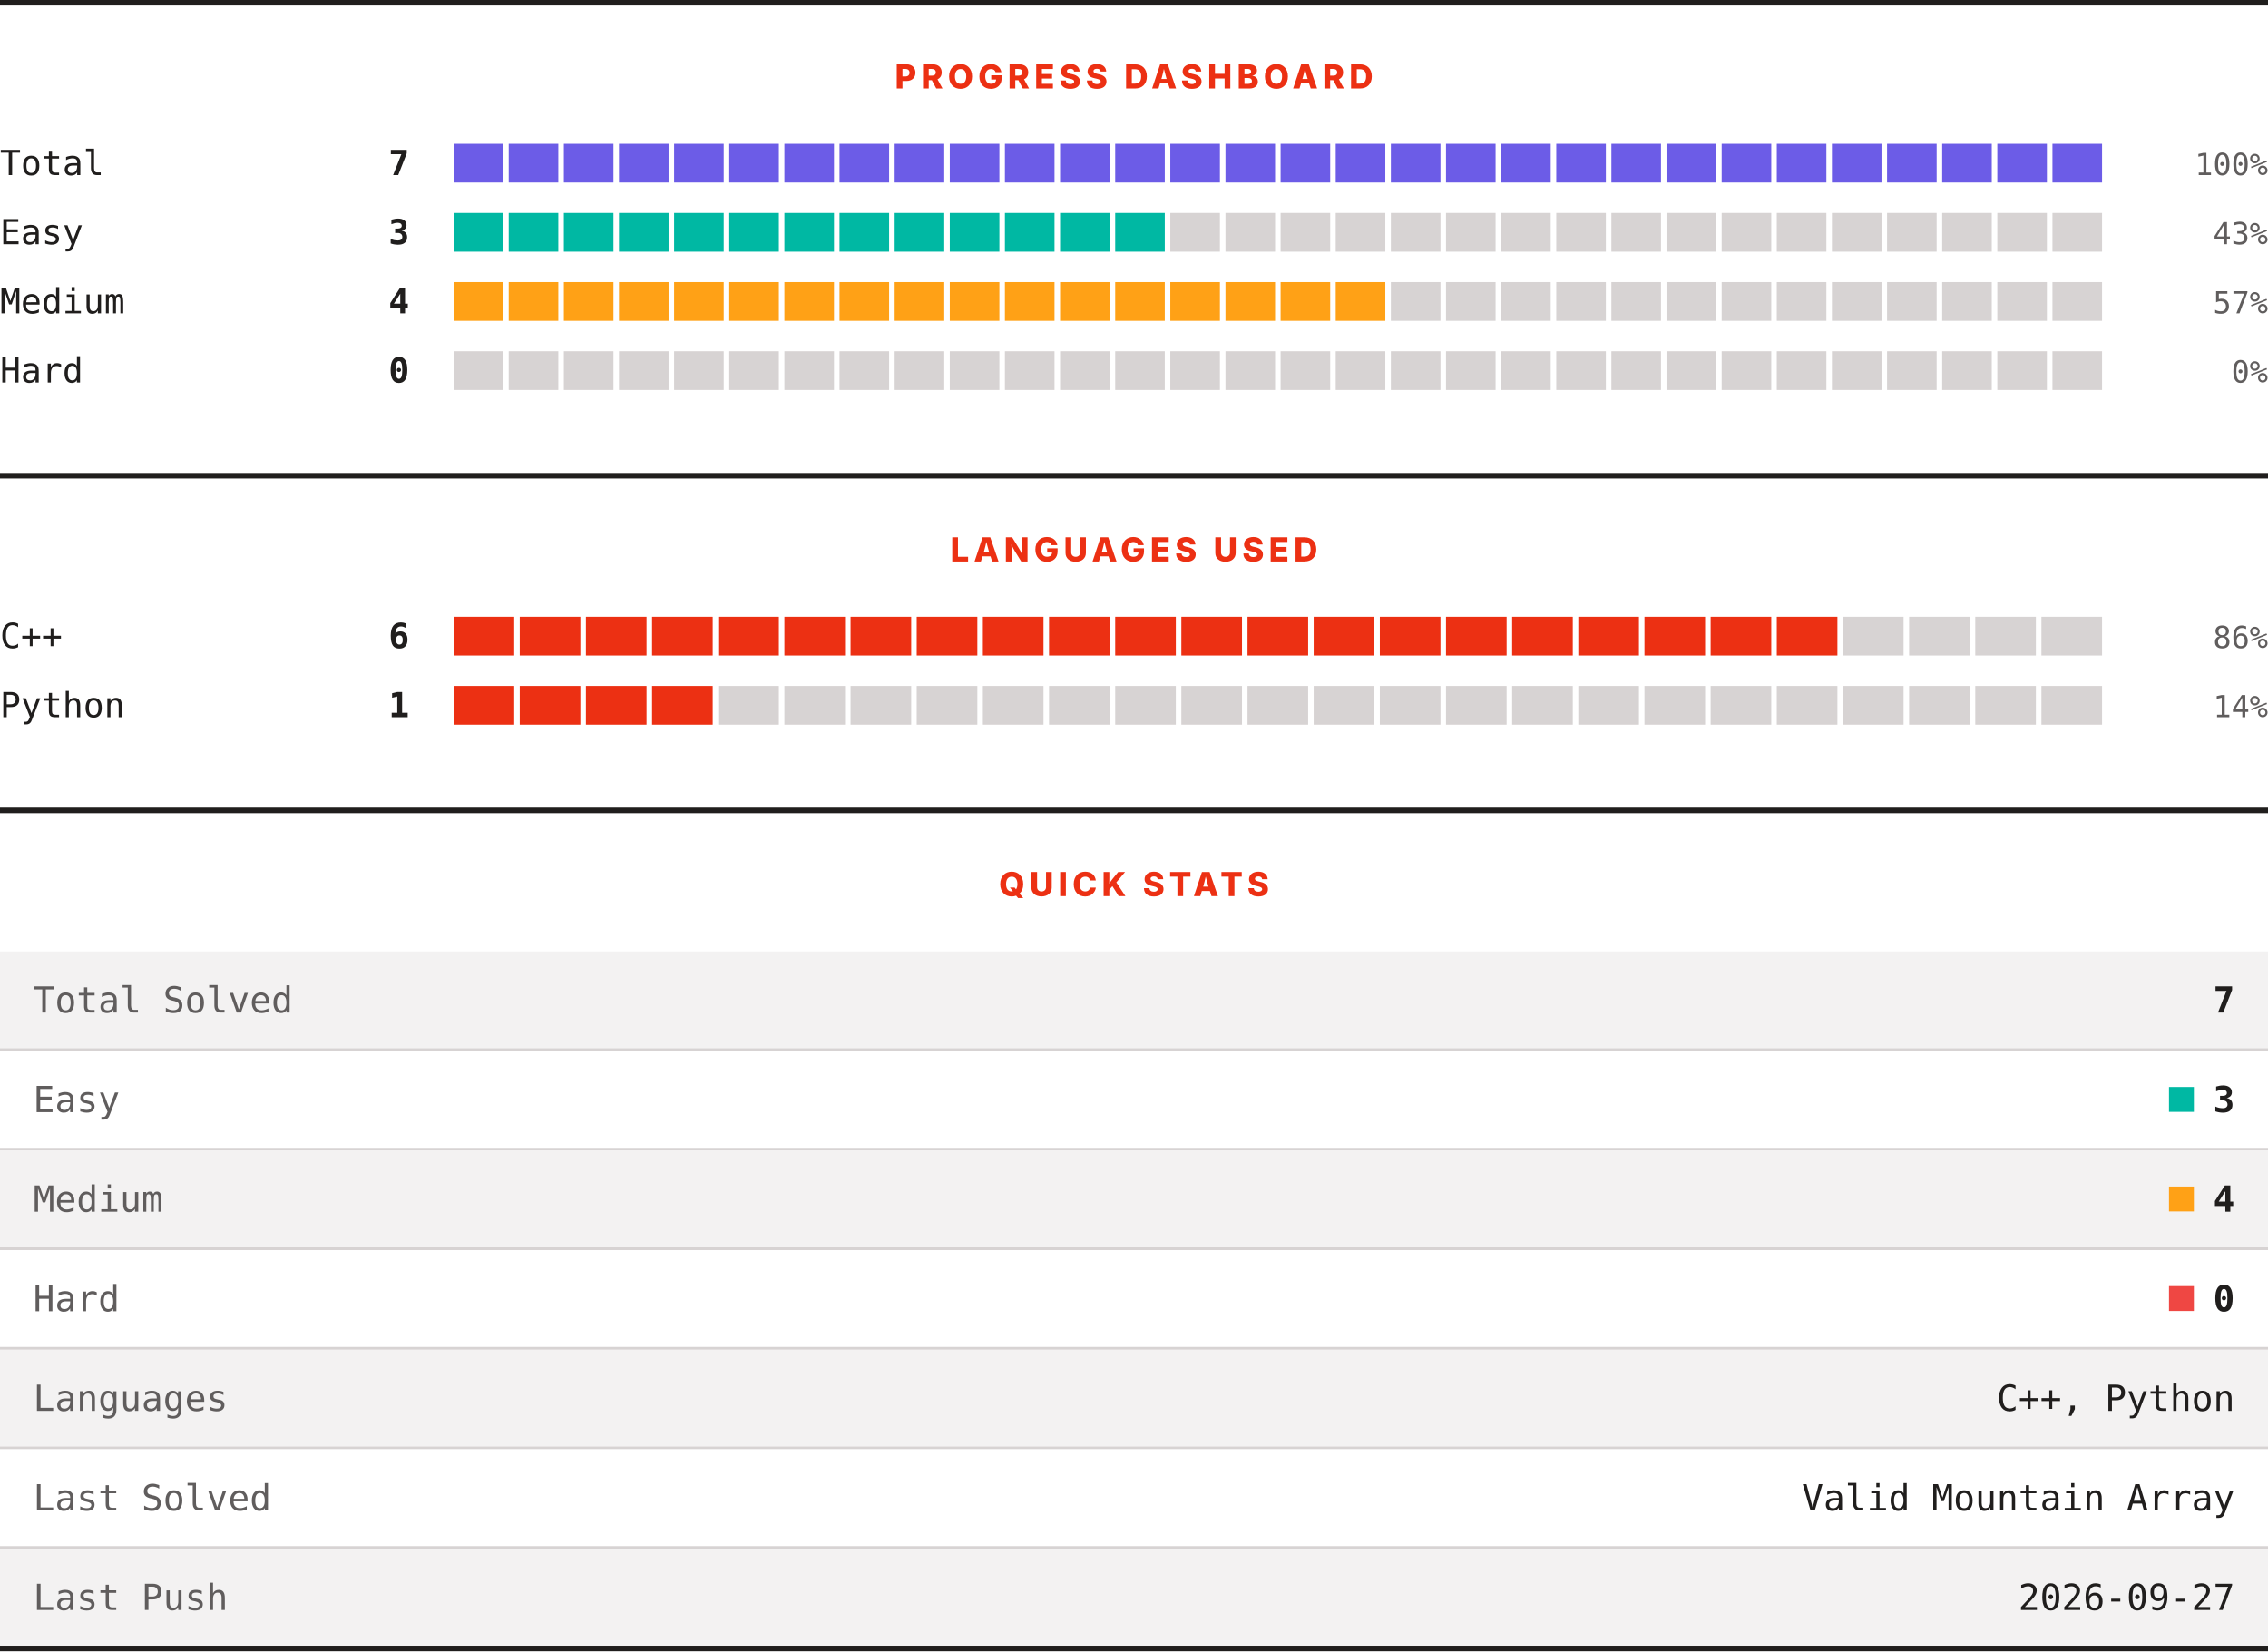
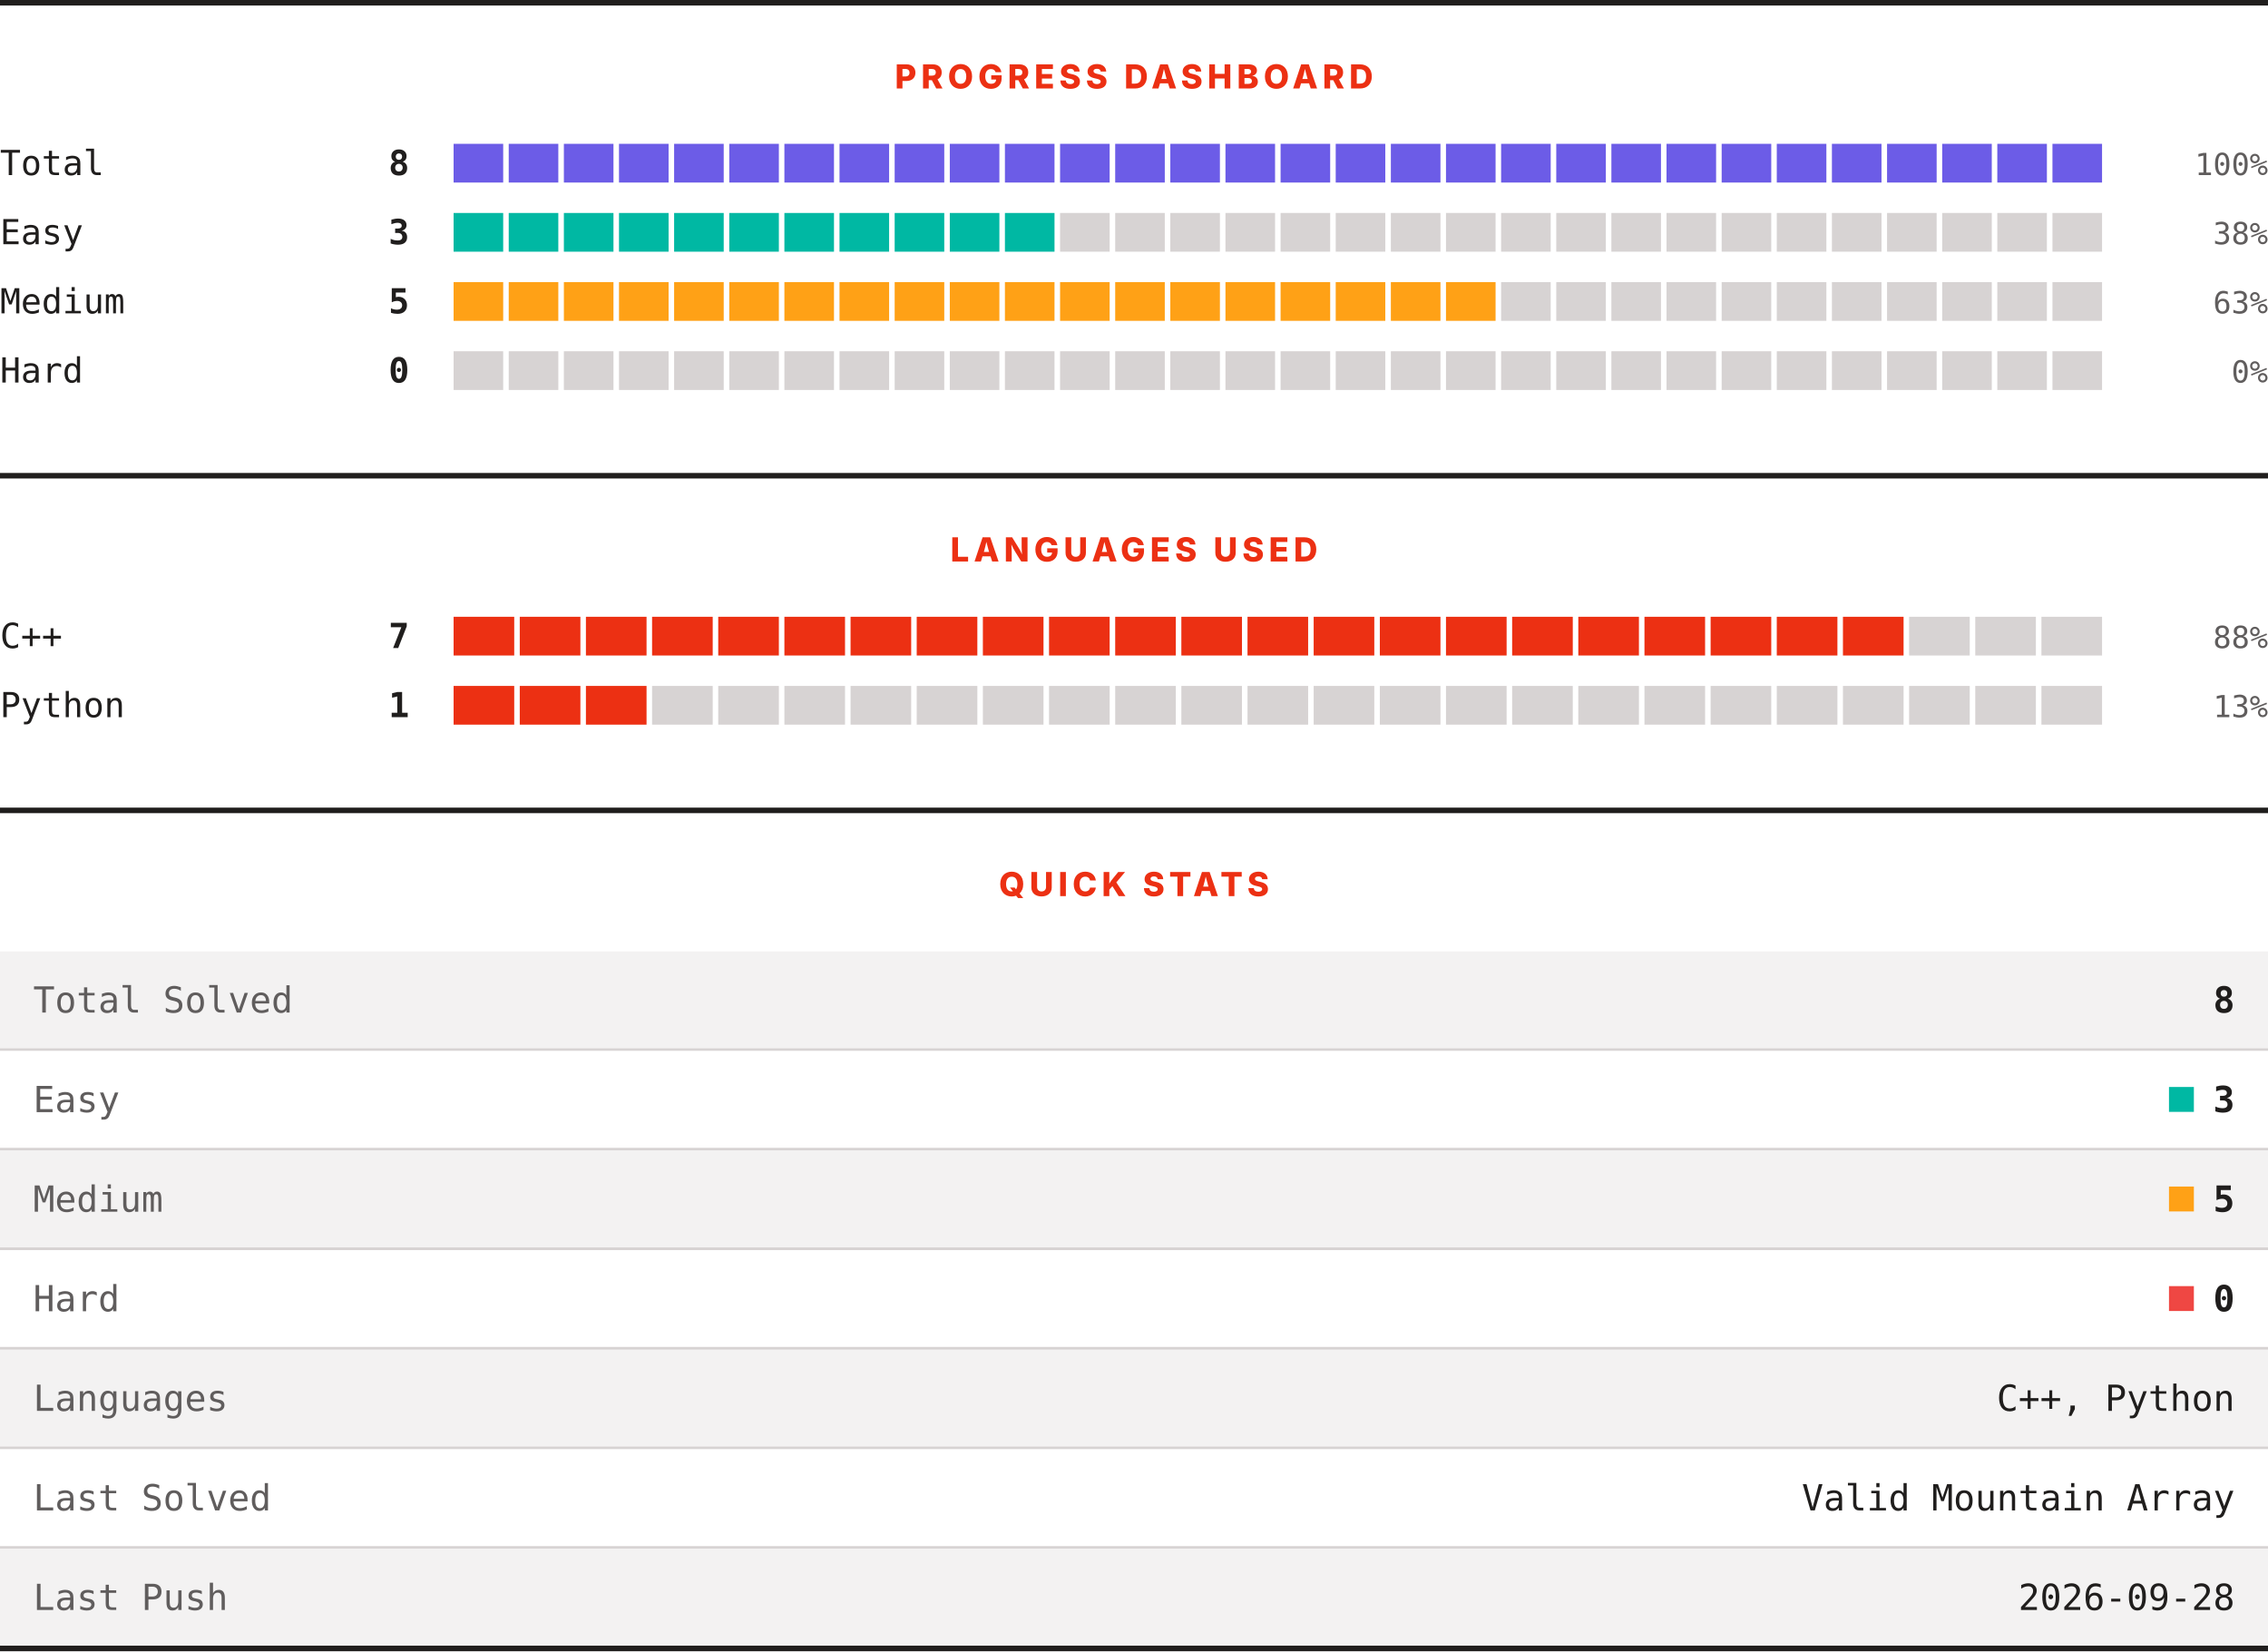
<svg xmlns="http://www.w3.org/2000/svg" width="820" height="597" viewBox="0 0 820 597" role="img" aria-label="LeetCode progress, languages and quick stats">
  <rect width="820" height="597" fill="#ffffff" />
  <rect x="0" y="0" width="820" height="2" fill="#201e1d" />
  <text x="410" y="32" text-anchor="middle" font-family="Archivo, system-ui, -apple-system, Segoe UI, sans-serif" font-size="12" font-weight="800" letter-spacing="1.68" fill="#ec3013">PROGRESS DASHBOARD</text>
  <text x="0" y="63.3" font-family="ui-monospace, SFMono-Regular, Menlo, Consolas, monospace" font-size="12.5" fill="#201e1d">Total</text>
-   <text x="148" y="63.3" text-anchor="end" font-family="ui-monospace, SFMono-Regular, Menlo, Consolas, monospace" font-size="12.5" font-weight="700" fill="#201e1d">7</text>
+   <text x="148" y="63.3" text-anchor="end" font-family="ui-monospace, SFMono-Regular, Menlo, Consolas, monospace" font-size="12.5" font-weight="700" fill="#201e1d">8</text>
  <rect x="164.00" y="52" width="17.93" height="14" fill="#6c5ce7" />
  <rect x="183.93" y="52" width="17.93" height="14" fill="#6c5ce7" />
  <rect x="203.87" y="52" width="17.93" height="14" fill="#6c5ce7" />
  <rect x="223.80" y="52" width="17.93" height="14" fill="#6c5ce7" />
  <rect x="243.73" y="52" width="17.93" height="14" fill="#6c5ce7" />
  <rect x="263.67" y="52" width="17.93" height="14" fill="#6c5ce7" />
  <rect x="283.60" y="52" width="17.93" height="14" fill="#6c5ce7" />
  <rect x="303.53" y="52" width="17.93" height="14" fill="#6c5ce7" />
  <rect x="323.47" y="52" width="17.93" height="14" fill="#6c5ce7" />
  <rect x="343.40" y="52" width="17.93" height="14" fill="#6c5ce7" />
  <rect x="363.33" y="52" width="17.93" height="14" fill="#6c5ce7" />
  <rect x="383.27" y="52" width="17.93" height="14" fill="#6c5ce7" />
  <rect x="403.20" y="52" width="17.93" height="14" fill="#6c5ce7" />
  <rect x="423.13" y="52" width="17.93" height="14" fill="#6c5ce7" />
  <rect x="443.07" y="52" width="17.93" height="14" fill="#6c5ce7" />
  <rect x="463.00" y="52" width="17.93" height="14" fill="#6c5ce7" />
  <rect x="482.93" y="52" width="17.93" height="14" fill="#6c5ce7" />
  <rect x="502.87" y="52" width="17.93" height="14" fill="#6c5ce7" />
  <rect x="522.80" y="52" width="17.93" height="14" fill="#6c5ce7" />
  <rect x="542.73" y="52" width="17.93" height="14" fill="#6c5ce7" />
  <rect x="562.67" y="52" width="17.93" height="14" fill="#6c5ce7" />
  <rect x="582.60" y="52" width="17.93" height="14" fill="#6c5ce7" />
  <rect x="602.53" y="52" width="17.93" height="14" fill="#6c5ce7" />
  <rect x="622.47" y="52" width="17.93" height="14" fill="#6c5ce7" />
  <rect x="642.40" y="52" width="17.93" height="14" fill="#6c5ce7" />
  <rect x="662.33" y="52" width="17.93" height="14" fill="#6c5ce7" />
  <rect x="682.27" y="52" width="17.93" height="14" fill="#6c5ce7" />
  <rect x="702.20" y="52" width="17.93" height="14" fill="#6c5ce7" />
  <rect x="722.13" y="52" width="17.93" height="14" fill="#6c5ce7" />
  <rect x="742.07" y="52" width="17.93" height="14" fill="#6c5ce7" />
  <text x="820" y="63.3" text-anchor="end" font-family="ui-monospace, SFMono-Regular, Menlo, Consolas, monospace" font-size="11" fill="#605d5d">100%</text>
  <text x="0" y="88.3" font-family="ui-monospace, SFMono-Regular, Menlo, Consolas, monospace" font-size="12.5" fill="#201e1d">Easy</text>
  <text x="148" y="88.3" text-anchor="end" font-family="ui-monospace, SFMono-Regular, Menlo, Consolas, monospace" font-size="12.5" font-weight="700" fill="#201e1d">3</text>
  <rect x="164.00" y="77" width="17.93" height="14" fill="#00b8a3" />
  <rect x="183.93" y="77" width="17.93" height="14" fill="#00b8a3" />
  <rect x="203.87" y="77" width="17.93" height="14" fill="#00b8a3" />
  <rect x="223.80" y="77" width="17.93" height="14" fill="#00b8a3" />
  <rect x="243.73" y="77" width="17.93" height="14" fill="#00b8a3" />
  <rect x="263.67" y="77" width="17.93" height="14" fill="#00b8a3" />
  <rect x="283.60" y="77" width="17.93" height="14" fill="#00b8a3" />
  <rect x="303.53" y="77" width="17.93" height="14" fill="#00b8a3" />
  <rect x="323.47" y="77" width="17.93" height="14" fill="#00b8a3" />
  <rect x="343.40" y="77" width="17.93" height="14" fill="#00b8a3" />
  <rect x="363.33" y="77" width="17.93" height="14" fill="#00b8a3" />
-   <rect x="383.27" y="77" width="17.93" height="14" fill="#00b8a3" />
-   <rect x="403.20" y="77" width="17.93" height="14" fill="#00b8a3" />
+   <rect x="383.27" y="77" width="17.93" height="14" fill="#d7d3d3" />
+   <rect x="403.20" y="77" width="17.93" height="14" fill="#d7d3d3" />
  <rect x="423.13" y="77" width="17.93" height="14" fill="#d7d3d3" />
  <rect x="443.07" y="77" width="17.93" height="14" fill="#d7d3d3" />
  <rect x="463.00" y="77" width="17.93" height="14" fill="#d7d3d3" />
  <rect x="482.93" y="77" width="17.93" height="14" fill="#d7d3d3" />
  <rect x="502.87" y="77" width="17.93" height="14" fill="#d7d3d3" />
  <rect x="522.80" y="77" width="17.93" height="14" fill="#d7d3d3" />
  <rect x="542.73" y="77" width="17.93" height="14" fill="#d7d3d3" />
  <rect x="562.67" y="77" width="17.93" height="14" fill="#d7d3d3" />
  <rect x="582.60" y="77" width="17.93" height="14" fill="#d7d3d3" />
  <rect x="602.53" y="77" width="17.93" height="14" fill="#d7d3d3" />
  <rect x="622.47" y="77" width="17.93" height="14" fill="#d7d3d3" />
  <rect x="642.40" y="77" width="17.93" height="14" fill="#d7d3d3" />
  <rect x="662.33" y="77" width="17.93" height="14" fill="#d7d3d3" />
  <rect x="682.27" y="77" width="17.93" height="14" fill="#d7d3d3" />
  <rect x="702.20" y="77" width="17.93" height="14" fill="#d7d3d3" />
  <rect x="722.13" y="77" width="17.93" height="14" fill="#d7d3d3" />
  <rect x="742.07" y="77" width="17.93" height="14" fill="#d7d3d3" />
-   <text x="820" y="88.3" text-anchor="end" font-family="ui-monospace, SFMono-Regular, Menlo, Consolas, monospace" font-size="11" fill="#605d5d">43%</text>
+   <text x="820" y="88.3" text-anchor="end" font-family="ui-monospace, SFMono-Regular, Menlo, Consolas, monospace" font-size="11" fill="#605d5d">38%</text>
  <text x="0" y="113.3" font-family="ui-monospace, SFMono-Regular, Menlo, Consolas, monospace" font-size="12.5" fill="#201e1d">Medium</text>
-   <text x="148" y="113.3" text-anchor="end" font-family="ui-monospace, SFMono-Regular, Menlo, Consolas, monospace" font-size="12.5" font-weight="700" fill="#201e1d">4</text>
+   <text x="148" y="113.3" text-anchor="end" font-family="ui-monospace, SFMono-Regular, Menlo, Consolas, monospace" font-size="12.5" font-weight="700" fill="#201e1d">5</text>
  <rect x="164.00" y="102" width="17.93" height="14" fill="#ffa116" />
  <rect x="183.93" y="102" width="17.93" height="14" fill="#ffa116" />
  <rect x="203.87" y="102" width="17.93" height="14" fill="#ffa116" />
  <rect x="223.80" y="102" width="17.93" height="14" fill="#ffa116" />
  <rect x="243.73" y="102" width="17.93" height="14" fill="#ffa116" />
  <rect x="263.67" y="102" width="17.93" height="14" fill="#ffa116" />
  <rect x="283.60" y="102" width="17.93" height="14" fill="#ffa116" />
  <rect x="303.53" y="102" width="17.93" height="14" fill="#ffa116" />
  <rect x="323.47" y="102" width="17.93" height="14" fill="#ffa116" />
  <rect x="343.40" y="102" width="17.93" height="14" fill="#ffa116" />
  <rect x="363.33" y="102" width="17.93" height="14" fill="#ffa116" />
  <rect x="383.27" y="102" width="17.93" height="14" fill="#ffa116" />
  <rect x="403.20" y="102" width="17.93" height="14" fill="#ffa116" />
  <rect x="423.13" y="102" width="17.93" height="14" fill="#ffa116" />
  <rect x="443.07" y="102" width="17.93" height="14" fill="#ffa116" />
  <rect x="463.00" y="102" width="17.93" height="14" fill="#ffa116" />
  <rect x="482.93" y="102" width="17.93" height="14" fill="#ffa116" />
-   <rect x="502.87" y="102" width="17.93" height="14" fill="#d7d3d3" />
-   <rect x="522.80" y="102" width="17.93" height="14" fill="#d7d3d3" />
+   <rect x="502.87" y="102" width="17.93" height="14" fill="#ffa116" />
+   <rect x="522.80" y="102" width="17.93" height="14" fill="#ffa116" />
  <rect x="542.73" y="102" width="17.93" height="14" fill="#d7d3d3" />
  <rect x="562.67" y="102" width="17.93" height="14" fill="#d7d3d3" />
  <rect x="582.60" y="102" width="17.93" height="14" fill="#d7d3d3" />
  <rect x="602.53" y="102" width="17.93" height="14" fill="#d7d3d3" />
  <rect x="622.47" y="102" width="17.93" height="14" fill="#d7d3d3" />
  <rect x="642.40" y="102" width="17.93" height="14" fill="#d7d3d3" />
  <rect x="662.33" y="102" width="17.93" height="14" fill="#d7d3d3" />
  <rect x="682.27" y="102" width="17.93" height="14" fill="#d7d3d3" />
  <rect x="702.20" y="102" width="17.93" height="14" fill="#d7d3d3" />
  <rect x="722.13" y="102" width="17.93" height="14" fill="#d7d3d3" />
  <rect x="742.07" y="102" width="17.93" height="14" fill="#d7d3d3" />
-   <text x="820" y="113.3" text-anchor="end" font-family="ui-monospace, SFMono-Regular, Menlo, Consolas, monospace" font-size="11" fill="#605d5d">57%</text>
+   <text x="820" y="113.3" text-anchor="end" font-family="ui-monospace, SFMono-Regular, Menlo, Consolas, monospace" font-size="11" fill="#605d5d">63%</text>
  <text x="0" y="138.3" font-family="ui-monospace, SFMono-Regular, Menlo, Consolas, monospace" font-size="12.5" fill="#201e1d">Hard</text>
  <text x="148" y="138.3" text-anchor="end" font-family="ui-monospace, SFMono-Regular, Menlo, Consolas, monospace" font-size="12.5" font-weight="700" fill="#201e1d">0</text>
  <rect x="164.00" y="127" width="17.93" height="14" fill="#d7d3d3" />
  <rect x="183.93" y="127" width="17.93" height="14" fill="#d7d3d3" />
  <rect x="203.87" y="127" width="17.93" height="14" fill="#d7d3d3" />
  <rect x="223.80" y="127" width="17.93" height="14" fill="#d7d3d3" />
  <rect x="243.73" y="127" width="17.93" height="14" fill="#d7d3d3" />
  <rect x="263.67" y="127" width="17.93" height="14" fill="#d7d3d3" />
  <rect x="283.60" y="127" width="17.93" height="14" fill="#d7d3d3" />
  <rect x="303.53" y="127" width="17.93" height="14" fill="#d7d3d3" />
  <rect x="323.47" y="127" width="17.93" height="14" fill="#d7d3d3" />
  <rect x="343.40" y="127" width="17.93" height="14" fill="#d7d3d3" />
  <rect x="363.33" y="127" width="17.93" height="14" fill="#d7d3d3" />
  <rect x="383.27" y="127" width="17.93" height="14" fill="#d7d3d3" />
  <rect x="403.20" y="127" width="17.93" height="14" fill="#d7d3d3" />
  <rect x="423.13" y="127" width="17.93" height="14" fill="#d7d3d3" />
  <rect x="443.07" y="127" width="17.93" height="14" fill="#d7d3d3" />
  <rect x="463.00" y="127" width="17.93" height="14" fill="#d7d3d3" />
  <rect x="482.93" y="127" width="17.93" height="14" fill="#d7d3d3" />
  <rect x="502.87" y="127" width="17.93" height="14" fill="#d7d3d3" />
  <rect x="522.80" y="127" width="17.93" height="14" fill="#d7d3d3" />
  <rect x="542.73" y="127" width="17.93" height="14" fill="#d7d3d3" />
  <rect x="562.67" y="127" width="17.93" height="14" fill="#d7d3d3" />
  <rect x="582.60" y="127" width="17.93" height="14" fill="#d7d3d3" />
  <rect x="602.53" y="127" width="17.93" height="14" fill="#d7d3d3" />
  <rect x="622.47" y="127" width="17.93" height="14" fill="#d7d3d3" />
  <rect x="642.40" y="127" width="17.93" height="14" fill="#d7d3d3" />
  <rect x="662.33" y="127" width="17.93" height="14" fill="#d7d3d3" />
  <rect x="682.27" y="127" width="17.93" height="14" fill="#d7d3d3" />
  <rect x="702.20" y="127" width="17.93" height="14" fill="#d7d3d3" />
  <rect x="722.13" y="127" width="17.93" height="14" fill="#d7d3d3" />
  <rect x="742.07" y="127" width="17.93" height="14" fill="#d7d3d3" />
  <text x="820" y="138.3" text-anchor="end" font-family="ui-monospace, SFMono-Regular, Menlo, Consolas, monospace" font-size="11" fill="#605d5d">0%</text>
  <rect x="0" y="171" width="820" height="2" fill="#201e1d" />
  <text x="410" y="203" text-anchor="middle" font-family="Archivo, system-ui, -apple-system, Segoe UI, sans-serif" font-size="12" font-weight="800" letter-spacing="1.68" fill="#ec3013">LANGUAGES USED</text>
  <text x="0" y="234.3" font-family="ui-monospace, SFMono-Regular, Menlo, Consolas, monospace" font-size="12.5" fill="#201e1d">C++</text>
-   <text x="148" y="234.3" text-anchor="end" font-family="ui-monospace, SFMono-Regular, Menlo, Consolas, monospace" font-size="12.5" font-weight="700" fill="#201e1d">6</text>
+   <text x="148" y="234.3" text-anchor="end" font-family="ui-monospace, SFMono-Regular, Menlo, Consolas, monospace" font-size="12.5" font-weight="700" fill="#201e1d">7</text>
  <rect x="164.00" y="223" width="21.92" height="14" fill="#ec3013" />
  <rect x="187.92" y="223" width="21.92" height="14" fill="#ec3013" />
  <rect x="211.84" y="223" width="21.92" height="14" fill="#ec3013" />
  <rect x="235.76" y="223" width="21.92" height="14" fill="#ec3013" />
  <rect x="259.68" y="223" width="21.92" height="14" fill="#ec3013" />
  <rect x="283.60" y="223" width="21.92" height="14" fill="#ec3013" />
  <rect x="307.52" y="223" width="21.92" height="14" fill="#ec3013" />
  <rect x="331.44" y="223" width="21.92" height="14" fill="#ec3013" />
  <rect x="355.36" y="223" width="21.92" height="14" fill="#ec3013" />
  <rect x="379.28" y="223" width="21.92" height="14" fill="#ec3013" />
  <rect x="403.20" y="223" width="21.92" height="14" fill="#ec3013" />
  <rect x="427.12" y="223" width="21.92" height="14" fill="#ec3013" />
  <rect x="451.04" y="223" width="21.92" height="14" fill="#ec3013" />
  <rect x="474.96" y="223" width="21.92" height="14" fill="#ec3013" />
  <rect x="498.88" y="223" width="21.92" height="14" fill="#ec3013" />
  <rect x="522.80" y="223" width="21.92" height="14" fill="#ec3013" />
  <rect x="546.72" y="223" width="21.92" height="14" fill="#ec3013" />
  <rect x="570.64" y="223" width="21.92" height="14" fill="#ec3013" />
  <rect x="594.56" y="223" width="21.92" height="14" fill="#ec3013" />
  <rect x="618.48" y="223" width="21.92" height="14" fill="#ec3013" />
  <rect x="642.40" y="223" width="21.92" height="14" fill="#ec3013" />
-   <rect x="666.32" y="223" width="21.92" height="14" fill="#d7d3d3" />
+   <rect x="666.32" y="223" width="21.92" height="14" fill="#ec3013" />
  <rect x="690.24" y="223" width="21.92" height="14" fill="#d7d3d3" />
  <rect x="714.16" y="223" width="21.92" height="14" fill="#d7d3d3" />
  <rect x="738.08" y="223" width="21.92" height="14" fill="#d7d3d3" />
-   <text x="820" y="234.3" text-anchor="end" font-family="ui-monospace, SFMono-Regular, Menlo, Consolas, monospace" font-size="11" fill="#605d5d">86%</text>
+   <text x="820" y="234.3" text-anchor="end" font-family="ui-monospace, SFMono-Regular, Menlo, Consolas, monospace" font-size="11" fill="#605d5d">88%</text>
  <text x="0" y="259.3" font-family="ui-monospace, SFMono-Regular, Menlo, Consolas, monospace" font-size="12.5" fill="#201e1d">Python</text>
  <text x="148" y="259.3" text-anchor="end" font-family="ui-monospace, SFMono-Regular, Menlo, Consolas, monospace" font-size="12.5" font-weight="700" fill="#201e1d">1</text>
  <rect x="164.00" y="248" width="21.92" height="14" fill="#ec3013" />
  <rect x="187.92" y="248" width="21.92" height="14" fill="#ec3013" />
  <rect x="211.84" y="248" width="21.92" height="14" fill="#ec3013" />
-   <rect x="235.76" y="248" width="21.92" height="14" fill="#ec3013" />
+   <rect x="235.76" y="248" width="21.92" height="14" fill="#d7d3d3" />
  <rect x="259.68" y="248" width="21.92" height="14" fill="#d7d3d3" />
  <rect x="283.60" y="248" width="21.92" height="14" fill="#d7d3d3" />
  <rect x="307.52" y="248" width="21.92" height="14" fill="#d7d3d3" />
  <rect x="331.44" y="248" width="21.92" height="14" fill="#d7d3d3" />
  <rect x="355.36" y="248" width="21.92" height="14" fill="#d7d3d3" />
  <rect x="379.28" y="248" width="21.92" height="14" fill="#d7d3d3" />
  <rect x="403.20" y="248" width="21.92" height="14" fill="#d7d3d3" />
  <rect x="427.12" y="248" width="21.92" height="14" fill="#d7d3d3" />
  <rect x="451.04" y="248" width="21.92" height="14" fill="#d7d3d3" />
  <rect x="474.96" y="248" width="21.92" height="14" fill="#d7d3d3" />
  <rect x="498.88" y="248" width="21.92" height="14" fill="#d7d3d3" />
  <rect x="522.80" y="248" width="21.92" height="14" fill="#d7d3d3" />
  <rect x="546.72" y="248" width="21.92" height="14" fill="#d7d3d3" />
  <rect x="570.64" y="248" width="21.92" height="14" fill="#d7d3d3" />
  <rect x="594.56" y="248" width="21.92" height="14" fill="#d7d3d3" />
  <rect x="618.48" y="248" width="21.92" height="14" fill="#d7d3d3" />
  <rect x="642.40" y="248" width="21.92" height="14" fill="#d7d3d3" />
  <rect x="666.32" y="248" width="21.92" height="14" fill="#d7d3d3" />
  <rect x="690.24" y="248" width="21.92" height="14" fill="#d7d3d3" />
  <rect x="714.16" y="248" width="21.92" height="14" fill="#d7d3d3" />
  <rect x="738.08" y="248" width="21.92" height="14" fill="#d7d3d3" />
-   <text x="820" y="259.3" text-anchor="end" font-family="ui-monospace, SFMono-Regular, Menlo, Consolas, monospace" font-size="11" fill="#605d5d">14%</text>
+   <text x="820" y="259.3" text-anchor="end" font-family="ui-monospace, SFMono-Regular, Menlo, Consolas, monospace" font-size="11" fill="#605d5d">13%</text>
  <rect x="0" y="292" width="820" height="2" fill="#201e1d" />
  <text x="410" y="324" text-anchor="middle" font-family="Archivo, system-ui, -apple-system, Segoe UI, sans-serif" font-size="12" font-weight="800" letter-spacing="1.68" fill="#ec3013">QUICK STATS</text>
  <rect x="0" y="344" width="820" height="35" fill="#f3f2f2" />
  <text x="12" y="366.1" font-family="ui-monospace, SFMono-Regular, Menlo, Consolas, monospace" font-size="13" fill="#605d5d">Total Solved</text>
-   <text x="808" y="366.1" text-anchor="end" font-family="ui-monospace, SFMono-Regular, Menlo, Consolas, monospace" font-size="13" font-weight="700" fill="#201e1d">7</text>
+   <text x="808" y="366.1" text-anchor="end" font-family="ui-monospace, SFMono-Regular, Menlo, Consolas, monospace" font-size="13" font-weight="700" fill="#201e1d">8</text>
  <rect x="0" y="379" width="820" height="1" fill="#d7d3d3" />
  <rect x="0" y="380" width="820" height="35" fill="#ffffff" />
  <text x="12" y="402.1" font-family="ui-monospace, SFMono-Regular, Menlo, Consolas, monospace" font-size="13" fill="#605d5d">Easy</text>
  <rect x="784.2" y="393" width="9" height="9" fill="#00b8a3" />
  <text x="808" y="402.1" text-anchor="end" font-family="ui-monospace, SFMono-Regular, Menlo, Consolas, monospace" font-size="13" font-weight="700" fill="#201e1d">3</text>
  <rect x="0" y="415" width="820" height="1" fill="#d7d3d3" />
  <rect x="0" y="416" width="820" height="35" fill="#f3f2f2" />
  <text x="12" y="438.1" font-family="ui-monospace, SFMono-Regular, Menlo, Consolas, monospace" font-size="13" fill="#605d5d">Medium</text>
  <rect x="784.2" y="429" width="9" height="9" fill="#ffa116" />
-   <text x="808" y="438.1" text-anchor="end" font-family="ui-monospace, SFMono-Regular, Menlo, Consolas, monospace" font-size="13" font-weight="700" fill="#201e1d">4</text>
+   <text x="808" y="438.1" text-anchor="end" font-family="ui-monospace, SFMono-Regular, Menlo, Consolas, monospace" font-size="13" font-weight="700" fill="#201e1d">5</text>
  <rect x="0" y="451" width="820" height="1" fill="#d7d3d3" />
  <rect x="0" y="452" width="820" height="35" fill="#ffffff" />
  <text x="12" y="474.1" font-family="ui-monospace, SFMono-Regular, Menlo, Consolas, monospace" font-size="13" fill="#605d5d">Hard</text>
  <rect x="784.2" y="465" width="9" height="9" fill="#ef4743" />
  <text x="808" y="474.1" text-anchor="end" font-family="ui-monospace, SFMono-Regular, Menlo, Consolas, monospace" font-size="13" font-weight="700" fill="#201e1d">0</text>
  <rect x="0" y="487" width="820" height="1" fill="#d7d3d3" />
  <rect x="0" y="488" width="820" height="35" fill="#f3f2f2" />
  <text x="12" y="510.1" font-family="ui-monospace, SFMono-Regular, Menlo, Consolas, monospace" font-size="13" fill="#605d5d">Languages</text>
  <text x="808" y="510.1" text-anchor="end" font-family="ui-monospace, SFMono-Regular, Menlo, Consolas, monospace" font-size="13" fill="#201e1d">C++, Python</text>
  <rect x="0" y="523" width="820" height="1" fill="#d7d3d3" />
  <rect x="0" y="524" width="820" height="35" fill="#ffffff" />
  <text x="12" y="546.1" font-family="ui-monospace, SFMono-Regular, Menlo, Consolas, monospace" font-size="13" fill="#605d5d">Last Solved</text>
  <text x="808" y="546.1" text-anchor="end" font-family="ui-monospace, SFMono-Regular, Menlo, Consolas, monospace" font-size="13" fill="#201e1d">Valid Mountain Array</text>
  <rect x="0" y="559" width="820" height="1" fill="#d7d3d3" />
  <rect x="0" y="560" width="820" height="35" fill="#f3f2f2" />
  <text x="12" y="582.1" font-family="ui-monospace, SFMono-Regular, Menlo, Consolas, monospace" font-size="13" fill="#605d5d">Last Push</text>
-   <text x="808" y="582.1" text-anchor="end" font-family="ui-monospace, SFMono-Regular, Menlo, Consolas, monospace" font-size="13" fill="#201e1d">2026-09-27</text>
+   <text x="808" y="582.1" text-anchor="end" font-family="ui-monospace, SFMono-Regular, Menlo, Consolas, monospace" font-size="13" fill="#201e1d">2026-09-28</text>
  <rect x="0" y="595" width="820" height="2" fill="#201e1d" />
</svg>
